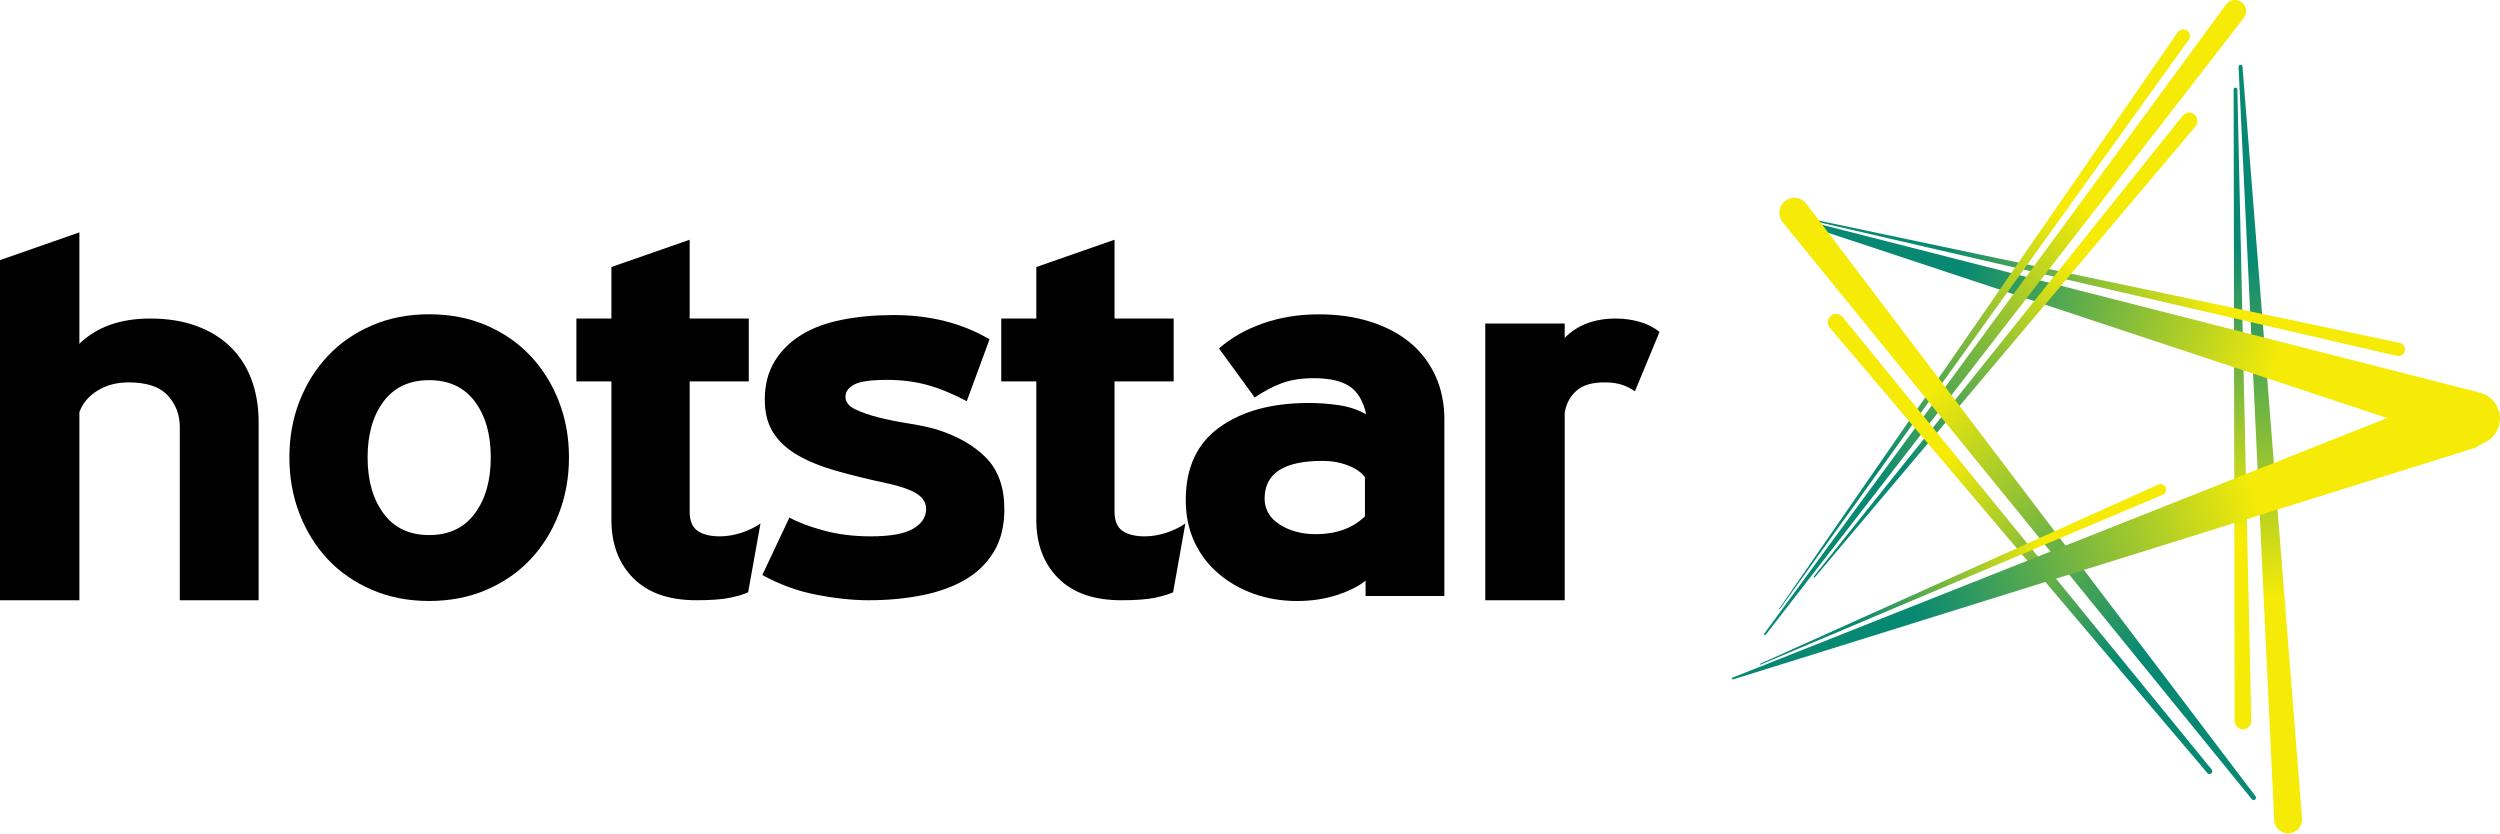
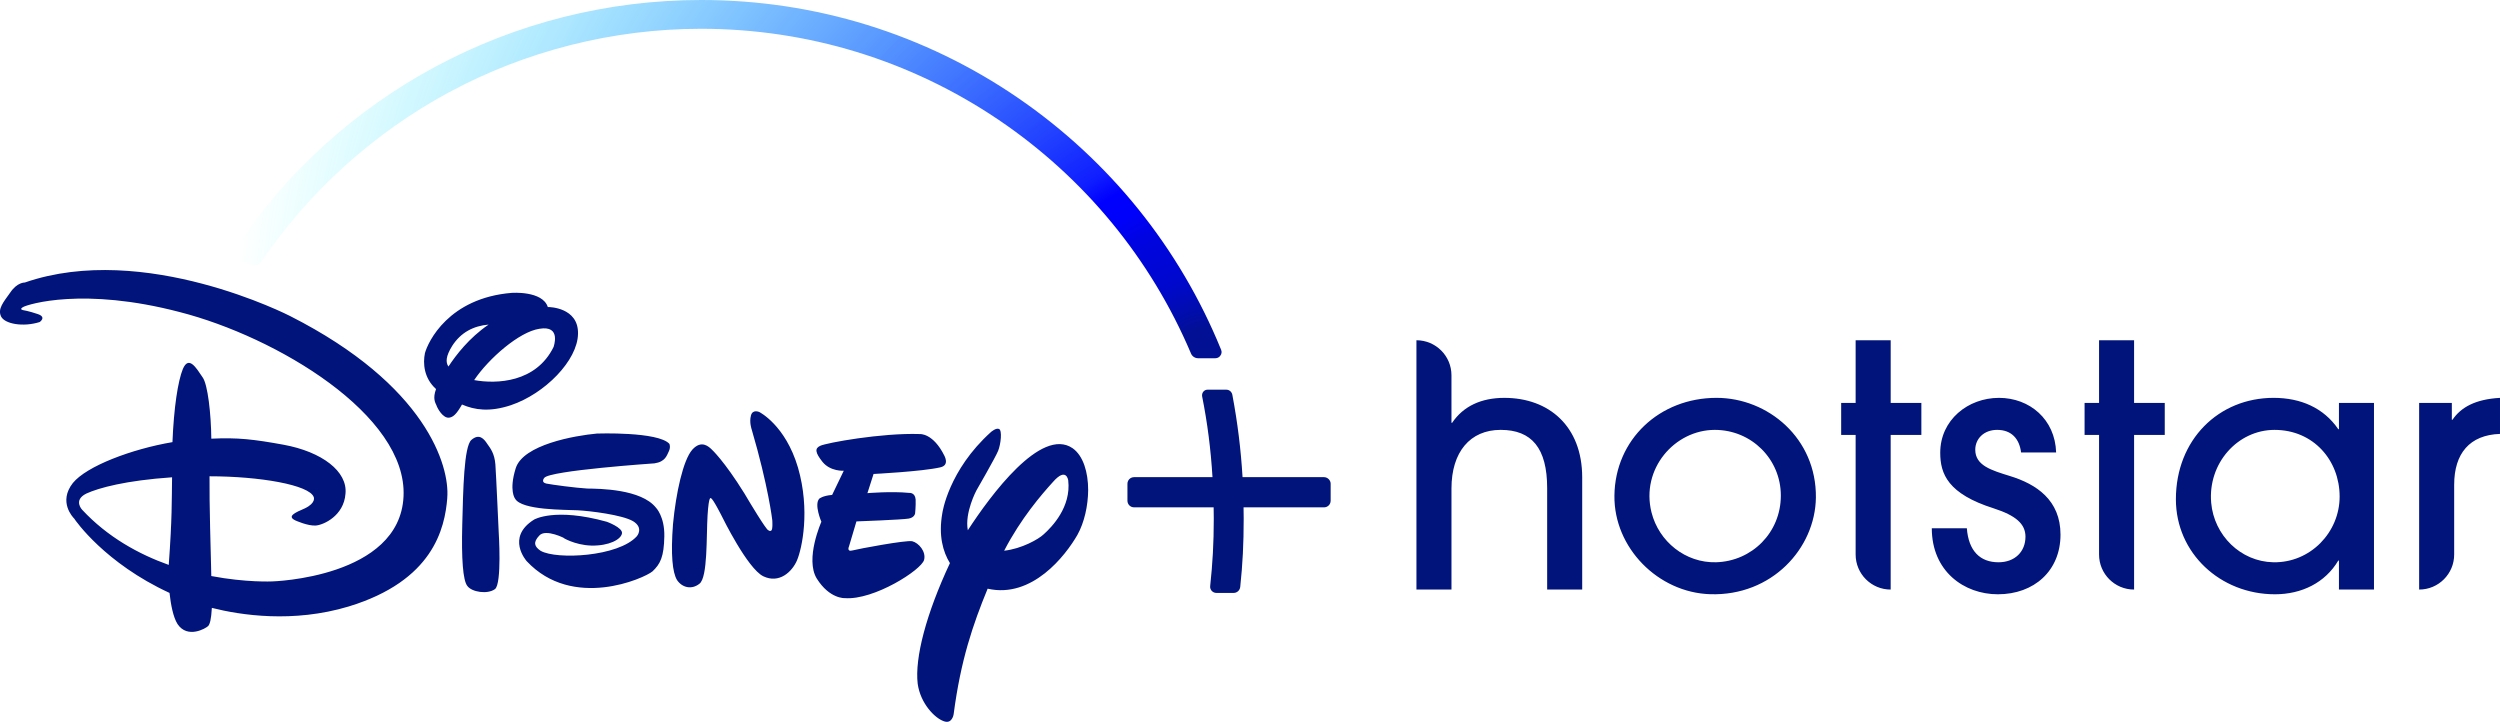
- <svg xmlns="http://www.w3.org/2000/svg" xmlns:xlink="http://www.w3.org/1999/xlink" viewBox="0 0 1000 333.354">
-   <path fill-rule="evenodd" clip-rule="evenodd" d="M71.918,240.099h31.532v-71.297c0-6.213-0.961-11.844-2.835-16.924 c-1.883-5.095-4.685-9.456-8.385-13.084c-3.68-3.614-8.246-6.436-13.688-8.418c-5.385-1.982-11.557-2.96-18.452-2.96 c-11.996,0-21.442,3.37-28.337,10.103V92.944L0,104.045v136.054h31.753v-75.251c1.318-3.555,3.737-6.449,7.282-8.623 c3.532-2.181,7.665-3.271,12.442-3.271c7.212,0,12.416,1.751,15.63,5.246c3.221,3.509,4.811,7.705,4.811,12.584V240.099z" />
-   <path fill-rule="evenodd" clip-rule="evenodd" d="M194.583,235.923c6.915-2.974,12.759-7.03,17.613-12.172 c4.836-5.153,8.613-11.232,11.318-18.224c2.72-7.018,4.074-14.523,4.074-22.585c0-8.035-1.354-15.537-4.074-22.482 c-2.706-6.925-6.482-12.958-11.318-18.099c-4.854-5.16-10.698-9.211-17.613-12.191c-6.895-2.98-14.534-4.46-22.918-4.46 c-8.382,0-16.001,1.48-22.89,4.46c-6.901,2.98-12.782,7.031-17.632,12.191c-4.831,5.141-8.607,11.174-11.333,18.099 c-2.709,6.945-4.054,14.447-4.054,22.482c0,8.062,1.345,15.567,4.054,22.585c2.726,6.991,6.502,13.07,11.333,18.224 c4.85,5.142,10.73,9.198,17.632,12.172c6.889,2.974,14.508,4.467,22.89,4.467C180.049,240.39,187.688,238.897,194.583,235.923 M153.437,205.422L153.437,205.422c-4.262-5.735-6.399-13.229-6.399-22.479c0-9.237,2.138-16.694,6.399-22.376 c4.275-5.676,10.354-8.504,18.228-8.504c7.889,0,13.958,2.828,18.237,8.504c4.275,5.683,6.406,13.139,6.406,22.376 c0,9.251-2.131,16.744-6.406,22.479c-4.278,5.749-10.348,8.603-18.237,8.603C163.791,214.025,157.711,211.171,153.437,205.422" />
-   <path fill-rule="evenodd" clip-rule="evenodd" d="M304.197,209.4c-2.313,1.572-4.9,2.829-7.768,3.753 c-2.871,0.912-5.712,1.388-8.484,1.388c-3.79,0-6.74-0.727-8.871-2.181c-2.131-1.44-3.208-4.03-3.208-7.717v-52.092h23.642v-25.142 h-23.642V95.891L244.566,106.8v20.609h-14.011v25.142h14.011V208c0,9.634,2.938,17.404,8.755,23.272 c5.832,5.867,14.243,8.827,25.245,8.827c5.752,0,10.225-0.344,13.43-0.991c3.202-0.688,5.617-1.4,7.262-2.206L304.197,209.4z" />
-   <path fill-rule="evenodd" clip-rule="evenodd" d="M304.931,230.003c6.908,3.806,14.121,6.462,21.673,7.889 c7.536,1.493,14.541,2.207,20.926,2.207c7.566,0,14.669-0.674,21.32-1.995c6.647-1.322,12.383-3.396,17.243-6.238 c4.83-2.827,8.659-6.554,11.441-11.18c2.809-4.612,4.203-10.295,4.203-17.034c0-8.709-2.438-15.555-7.269-20.523 c-4.857-4.93-11.455-8.723-19.839-11.353c-3.294-0.938-7.007-1.744-11.197-2.393c-4.196-0.66-8.134-1.453-11.834-2.368 c-3.681-0.918-6.855-2.022-9.479-3.277c-2.62-1.255-3.931-2.934-3.931-5.055c0-1.969,1.143-3.595,3.456-4.85 c2.29-1.249,6.713-1.883,13.278-1.883c5.58,0,10.84,0.661,15.776,1.982c4.913,1.315,10.239,3.509,16.004,6.542l9.122-24.753 c-11.015-6.476-23.824-9.7-38.427-9.7c-7.388,0-14.25,0.628-20.563,1.877c-6.327,1.236-11.745,3.271-16.258,6.026 c-4.526,2.782-8.098,6.317-10.711,10.599c-2.64,4.302-3.951,9.409-3.951,15.363c0,5.266,1.143,9.696,3.456,13.265 c2.29,3.567,5.577,6.581,9.839,8.999c4.272,2.458,9.432,4.533,15.508,6.251c6.089,1.718,12.815,3.37,20.207,4.942 c5.425,1.189,9.37,2.591,11.841,4.163c2.449,1.586,3.681,3.647,3.681,6.146c0,3.171-1.722,5.774-5.171,7.823 c-3.449,2.049-9.115,3.065-16.988,3.065c-6.902,0-13.223-0.793-18.961-2.378c-5.772-1.586-10.271-3.305-13.559-5.154 L304.931,230.003z" />
-   <path fill-rule="evenodd" clip-rule="evenodd" d="M474.146,209.4c-2.286,1.572-4.886,2.829-7.768,3.753 c-2.861,0.912-5.699,1.388-8.484,1.388c-3.776,0-6.727-0.727-8.878-2.181c-2.124-1.44-3.201-4.03-3.201-7.717v-52.092h23.655 v-25.135h-23.655V95.891l-31.288,10.916v20.609h-14.025v25.135h14.025v55.461c0,9.621,2.924,17.392,8.755,23.26 c5.825,5.867,14.243,8.827,25.245,8.827c5.738,0,10.238-0.33,13.433-0.991c3.198-0.688,5.606-1.4,7.278-2.193L474.146,209.4z" />
-   <path fill-rule="evenodd" clip-rule="evenodd" d="M545.978,206.545c-4.915,4.745-11.483,7.123-19.696,7.123 c-5.58,0-10.397-1.295-14.405-3.872c-4.037-2.563-6.036-6.053-6.036-10.387c0-10.044,7.708-15.053,23.144-15.053 c3.786,0,7.216,0.635,10.361,1.863c3.105,1.269,5.338,2.828,6.633,4.679V206.545z M546.229,238.408h31.519v-70.702 c0-6.32-1.203-12.095-3.549-17.334c-2.411-5.207-5.748-9.628-10.103-13.262c-4.374-3.621-9.654-6.422-15.904-8.405 c-6.238-1.996-13.13-2.974-20.689-2.974c-8.041,0-15.511,1.236-22.413,3.654c-6.901,2.431-12.726,5.788-17.49,10.004L501.889,159 c3.453-2.372,6.984-4.262,10.596-5.636c3.601-1.388,7.959-2.088,13.06-2.088c6.228,0,10.985,1.084,14.289,3.258 c3.271,2.194,5.484,5.914,6.641,11.207c-3.284-1.857-6.944-3.073-10.955-3.681c-4.024-0.582-8.016-0.872-11.95-0.872 c-14.785,0-26.698,3.218-35.705,9.689c-9.052,6.476-13.565,16.176-13.565,29.126c0,6.198,1.163,11.775,3.449,16.731 c2.299,4.942,5.501,9.185,9.601,12.66c4.113,3.515,8.831,6.225,14.189,8.128c5.313,1.916,11.104,2.881,17.355,2.881 c5.732,0,11.035-0.807,15.892-2.392c4.837-1.587,8.655-3.503,11.444-5.736V238.408z" />
-   <path fill-rule="evenodd" clip-rule="evenodd" d="M663.806,132.762c-2.292-1.844-4.969-3.211-8.009-4.057 c-3.032-0.853-6.197-1.289-9.475-1.289c-8.53,0-15.355,2.57-20.443,7.724v-5.735h-31.771v110.694h31.771v-75.052 c0.64-3.701,2.246-6.641,4.797-8.828c2.537-2.167,6.211-3.264,10.968-3.264c2.954,0,5.379,0.331,7.275,0.998 c1.883,0.661,3.568,1.506,5.056,2.57L663.806,132.762z" />
-   <defs>
-     <path id="a" d="M896.191,25.916h-0.014c-0.442,0.02-0.766,0.39-0.753,0.819l14.26,301.353 c0.013,0.039,0.013,0.132,0.013,0.171c0.265,3.066,2.974,5.34,6.033,5.075c3.059-0.265,5.313-2.973,5.074-6.025L896.991,26.629 c-0.033-0.409-0.37-0.713-0.786-0.713H896.191z" />
+ <svg xmlns="http://www.w3.org/2000/svg" width="1000" height="288.743" viewBox="0 0 264.583 76.397" version="1.1" id="svg9357">
+   <defs id="defs9351">
+     <linearGradient y2="84.295" x2="189.496" y1="184.483" x1="930.503" gradientUnits="userSpaceOnUse" id="SVGID_1_" gradientTransform="matrix(0.1408261,0,0,0.1408261,-193.4908,46.07922)">
+       <stop id="stop4543" style="stop-color:#00147a;stop-opacity:1" offset="0" />
+       <stop id="stop4545" style="stop-color:#0910fe;stop-opacity:1" offset="0.122" />
+       <stop id="stop4547" style="stop-color:#86c4ff;stop-opacity:1" offset="0.408" />
+       <stop id="stop4549" style="stop-color:#c6f5fb;stop-opacity:1" offset="0.655" />
+       <stop id="stop4551" style="stop-color:#ffffff;stop-opacity:1" offset="1" />
+     </linearGradient>
+     <clipPath clipPathUnits="userSpaceOnUse" id="clipPath3112">
+       <path d="M 0,0 H 1920 V 1080 H 0 Z" id="path3110" />
+     </clipPath>
+     <clipPath clipPathUnits="userSpaceOnUse" id="clipPath3124">
+       <path d="m 1241.53,411.064 c -19.46,-0.002 -37.52,-9.671 -48.3,-25.869 v 0 c -0.12,-0.176 -0.15,-0.394 -0.08,-0.596 v 0 c 0.07,-0.205 0.23,-0.362 0.43,-0.431 v 0 l 1.51,-0.51 c 0.09,-0.027 0.18,-0.042 0.27,-0.042 v 0 c 0.28,0 0.54,0.139 0.7,0.37 v 0 c 4.94,7.268 11.64,13.319 19.36,17.5 v 0 c 7.96,4.316 17,6.598 26.11,6.6 v 0 h 0.01 c 11.01,0 21.63,-3.246 30.72,-9.389 v 0 c 8.87,-5.994 15.76,-14.354 19.92,-24.18 v 0 c 0.13,-0.293 0.41,-0.482 0.73,-0.482 v 0 h 1.8 c 0.21,0 0.41,0.103 0.53,0.278 v 0 c 0.11,0.173 0.13,0.393 0.06,0.587 v 0 c -4.3,10.566 -11.55,19.573 -21,26.043 v 0 c -9.66,6.621 -20.99,10.121 -32.76,10.121 v 0 z" id="path3122" />
+     </clipPath>
+     <radialGradient id="radial-gradient" gradientUnits="userSpaceOnUse" cx="942.524" cy="279.896" r="760.124" fx="942.524" fy="279.896" gradientTransform="matrix(0.1353541,0,0,0.1353541,-193.5542,47.32222)">
+       <stop offset="0.007" stop-color="#021192" stop-opacity="1" id="stop847" />
+       <stop offset="0.03" stop-color="#021096" stop-opacity="1" id="stop849" />
+       <stop offset="0.057" stop-color="#010cb4" stop-opacity="1" id="stop851" />
+       <stop offset="0.084" stop-color="#0008ce" stop-opacity="1" id="stop853" />
+       <stop offset="0.111" stop-color="#0006d7" stop-opacity="1" id="stop855" />
+       <stop offset="0.138" stop-color="#0004e1" stop-opacity="1" id="stop857" />
+       <stop offset="0.165" stop-color="#0001fa" stop-opacity="1" id="stop859" />
+       <stop offset="0.191" stop-color="#0000fe" stop-opacity="1" id="stop861" />
+       <stop offset="0.216" stop-color="#0f1eff" stop-opacity="1" id="stop863" />
+       <stop offset="1" stop-color="#00ffff" stop-opacity="0" id="stop865" />
+     </radialGradient>
+     <defs id="defs868">
+       <radialGradient id="radialGradient944" gradientUnits="userSpaceOnUse" cx="942.524" cy="279.896" r="760.124" fx="942.524" fy="279.896">
+         <stop offset="0.007" stop-color="#021192" stop-opacity="1" id="stop924" />
+         <stop offset="0.03" stop-color="#021096" stop-opacity="1" id="stop926" />
+         <stop offset="0.057" stop-color="#010cb4" stop-opacity="1" id="stop928" />
+         <stop offset="0.084" stop-color="#0008ce" stop-opacity="1" id="stop930" />
+         <stop offset="0.111" stop-color="#0006d7" stop-opacity="1" id="stop932" />
+         <stop offset="0.138" stop-color="#0004e1" stop-opacity="1" id="stop934" />
+         <stop offset="0.165" stop-color="#0001fa" stop-opacity="1" id="stop936" />
+         <stop offset="0.191" stop-color="#0000fe" stop-opacity="1" id="stop938" />
+         <stop offset="0.216" stop-color="#0f1eff" stop-opacity="1" id="stop940" />
+         <stop offset="1" stop-color="#00ffff" stop-opacity="0" id="stop942" />
+       </radialGradient>
+     </defs>
  </defs>
-   <clipPath id="b">
-     <use xlink:href="#a" overflow="visible" />
-   </clipPath>
-   <linearGradient id="c" gradientUnits="userSpaceOnUse" x1="73.802" y1="455.968" x2="80.568" y2="455.968" gradientTransform="matrix(2.574 44.6713 -44.6713 2.574 21078.315 -4440.364)">
-     <stop offset="0" stop-color="#068873" />
-     <stop offset=".24" stop-color="#068873" />
-     <stop offset=".69" stop-color="#f5eb07" />
-     <stop offset="1" stop-color="#f5eb07" />
-   </linearGradient>
-   <path clip-path="url(#b)" fill="url(#c)" d="M877.742 26.933L895.497 335.064 938.712 332.581 920.957 24.449z" />
-   <defs>
-     <path id="d" d="M893.456,35.768l0.403,252.634v0.079c0.039,1.851,1.565,3.304,3.402,3.251 c1.844-0.04,3.298-1.56,3.271-3.396l-5.591-252.588c-0.02-0.403-0.35-0.707-0.746-0.707 C893.793,35.041,893.456,35.364,893.456,35.768" />
-   </defs>
-   <clipPath id="e">
-     <use xlink:href="#d" overflow="visible" />
-   </clipPath>
-   <linearGradient id="f" gradientUnits="userSpaceOnUse" x1="72.217" y1="454.793" x2="78.984" y2="454.793" gradientTransform="rotate(88.8669 10537.465 7661.258) scale(37.713)">
-     <stop offset="0" stop-color="#068873" />
-     <stop offset=".24" stop-color="#068873" />
-     <stop offset=".69" stop-color="#f5eb07" />
-     <stop offset="1" stop-color="#f5eb07" />
-   </linearGradient>
-   <path clip-path="url(#e)" fill="url(#f)" d="M888.381 35.14L893.463 291.929 905.634 291.678 900.553 34.896z" />
-   <defs>
-     <path id="g" d="M718.459,86.343c-0.113,0-0.199,0.066-0.231,0.171c-0.033,0.132,0.059,0.245,0.171,0.271l240.374,55.577 l0.026,0.007c1.453,0.297,2.861-0.628,3.165-2.068c0.291-1.453-0.641-2.848-2.081-3.145L718.491,86.343H718.459z" />
-   </defs>
-   <clipPath id="h">
-     <use xlink:href="#g" overflow="visible" />
-   </clipPath>
-   <linearGradient id="i" gradientUnits="userSpaceOnUse" x1="86.986" y1="457.138" x2="93.751" y2="457.138" gradientTransform="translate(-2420.378 -16379.582) scale(36.0812)">
-     <stop offset="0" stop-color="#068873" />
-     <stop offset=".24" stop-color="#068873" />
-     <stop offset=".69" stop-color="#f5eb07" />
-     <stop offset="1" stop-color="#f5eb07" />
-   </linearGradient>
-   <path clip-path="url(#h)" fill="url(#i)" d="M718.194 86.343H962.255V142.666H718.194z" />
-   <g>
-     <defs>
-       <path id="j" d="M717.104,87.638c-0.119,0.376,0.093,0.799,0.489,0.938l268.384,88.949 c0.205,0.079,0.469,0.158,0.693,0.212c5.723,1.453,11.537-1.996,12.998-7.692c1.453-5.731-1.996-11.533-7.712-12.993 L717.989,87.162c-0.053-0.026-0.119-0.04-0.172-0.04C717.5,87.123,717.223,87.327,717.104,87.638" />
-     </defs>
-     <clipPath id="k">
-       <use xlink:href="#j" overflow="visible" />
-     </clipPath>
-     <linearGradient id="l" gradientUnits="userSpaceOnUse" x1="83.902" y1="456.859" x2="90.669" y2="456.859" gradientTransform="rotate(15.9237 72577.582 -493.3599) scale(43.3077)">
-       <stop offset="0" stop-color="#068873" />
-       <stop offset=".24" stop-color="#068873" />
-       <stop offset=".69" stop-color="#f5eb07" />
-       <stop offset="1" stop-color="#f5eb07" />
-     </linearGradient>
-     <path clip-path="url(#k)" fill="url(#l)" d="M692.695 172.265L979.738 254.161 1025.411 94.054 738.374 12.165z" />
-   </g>
-   <g>
-     <defs>
-       <path id="m" d="M890.363,1.871L705.686,253.473c-0.118,0.158-0.086,0.396,0.079,0.516 c0.172,0.133,0.41,0.092,0.529-0.079L897.565,7.13c0.02-0.014,0.054-0.08,0.08-0.093c1.42-2.009,0.951-4.791-1.071-6.211 C895.808,0.277,894.916,0,894.011,0C892.61,0,891.242,0.654,890.363,1.871" />
-     </defs>
-     <clipPath id="n">
-       <use xlink:href="#m" overflow="visible" />
-     </clipPath>
-     <linearGradient id="o" gradientUnits="userSpaceOnUse" x1="86.337" y1="466.289" x2="93.102" y2="466.289" gradientTransform="rotate(-53.2795 -18776.495 14098.925) scale(45.977)">
-       <stop offset="0" stop-color="#068873" />
-       <stop offset=".24" stop-color="#068873" />
-       <stop offset=".69" stop-color="#f5eb07" />
-       <stop offset="1" stop-color="#f5eb07" />
-     </linearGradient>
-     <path clip-path="url(#n)" fill="url(#o)" d="M829.89 346.853L1020.858 90.849 774.743 -92.738 583.774 163.27z" />
-   </g>
-   <g>
-     <defs>
-       <path id="p" d="M871.089,12.898L711.612,243.562c-0.039,0.079-0.013,0.158,0.061,0.211 c0.059,0.04,0.131,0.026,0.178-0.039L875.496,15.925c0.013-0.013,0.033-0.033,0.033-0.046c0.825-1.222,0.509-2.875-0.727-3.707 c-0.463-0.31-0.985-0.449-1.501-0.449C872.456,11.722,871.604,12.139,871.089,12.898" />
-     </defs>
-     <clipPath id="q">
-       <use xlink:href="#p" overflow="visible" />
-     </clipPath>
-     <linearGradient id="r" gradientUnits="userSpaceOnUse" x1="87.243" y1="466.66" x2="94.006" y2="466.66" gradientTransform="matrix(23.3978 -33.597 33.597 23.3978 -17005.32 -7745.672)">
-       <stop offset="0" stop-color="#068873" />
-       <stop offset=".24" stop-color="#068873" />
-       <stop offset=".69" stop-color="#f5eb07" />
-       <stop offset="1" stop-color="#f5eb07" />
-     </linearGradient>
-     <path clip-path="url(#q)" fill="url(#r)" d="M822.535 321.083L985.196 87.525 765.393 -65.554 602.731 168.009z" />
-   </g>
-   <g>
-     <defs>
-       <path id="s" d="M873.045,46.32L725.562,230.504c-0.093,0.106-0.086,0.291,0.033,0.397 c0.112,0.092,0.304,0.079,0.396-0.04L878.212,50.549c0.007-0.02,0.026-0.053,0.072-0.08c1.13-1.44,0.899-3.535-0.548-4.685 c-0.614-0.502-1.348-0.74-2.075-0.74C874.67,45.044,873.705,45.487,873.045,46.32" />
-     </defs>
-     <clipPath id="t">
-       <use xlink:href="#s" overflow="visible" />
-     </clipPath>
-     <linearGradient id="u" gradientUnits="userSpaceOnUse" x1="88.842" y1="466.455" x2="95.609" y2="466.455" gradientTransform="rotate(-50.5723 -15105.458 10793.399) scale(34.9741)">
-       <stop offset="0" stop-color="#068873" />
-       <stop offset=".24" stop-color="#068873" />
-       <stop offset=".69" stop-color="#f5eb07" />
-       <stop offset="1" stop-color="#f5eb07" />
-     </linearGradient>
-     <path clip-path="url(#t)" fill="url(#u)" d="M817.316 306.52L970.633 120.048 787.562 -30.474 634.243 155.994z" />
-   </g>
-   <g>
-     <defs>
-       <path id="v" d="M732.295,126.346c-1.395,1.189-1.579,3.29-0.39,4.711l151.058,178.185 c0.39,0.449,1.084,0.516,1.553,0.146c0.476-0.396,0.549-1.123,0.158-1.572L737.045,126.789c0,0-0.046-0.033-0.053-0.053 c-0.654-0.773-1.599-1.169-2.543-1.169C733.688,125.566,732.93,125.817,732.295,126.346" />
-     </defs>
-     <clipPath id="w">
-       <use xlink:href="#v" overflow="visible" />
-     </clipPath>
-     <linearGradient id="x" gradientUnits="userSpaceOnUse" x1="76.782" y1="474.443" x2="83.548" y2="474.443" gradientTransform="rotate(-129.9098 -2026.855 8897.456) scale(35.074)">
-       <stop offset="0" stop-color="#068873" />
-       <stop offset=".24" stop-color="#068873" />
-       <stop offset=".69" stop-color="#f5eb07" />
-       <stop offset="1" stop-color="#f5eb07" />
-     </linearGradient>
-     <path clip-path="url(#w)" fill="url(#x)" d="M975.708 233.941L821.531 49.604 640.071 201.378 794.248 385.719z" />
-   </g>
-   <g>
-     <defs>
-       <path id="y" d="M713.945,80.455c-2.563,2.095-2.953,5.888-0.872,8.445l187.651,230.782 c0.324,0.396,0.905,0.476,1.301,0.146c0.424-0.305,0.51-0.898,0.186-1.321L722.522,81.479c-0.053-0.04-0.112-0.112-0.146-0.146 c-1.184-1.46-2.921-2.22-4.646-2.22C716.391,79.114,715.062,79.55,713.945,80.455" />
-     </defs>
-     <clipPath id="z">
-       <use xlink:href="#y" overflow="visible" />
-     </clipPath>
-     <linearGradient id="A" gradientUnits="userSpaceOnUse" x1="77.576" y1="472.515" x2="84.34" y2="472.515" gradientTransform="matrix(-27.7473 -35.3902 35.3902 -27.7473 -13668.1 16177.209)">
-       <stop offset="0" stop-color="#068873" />
-       <stop offset=".24" stop-color="#068873" />
-       <stop offset=".69" stop-color="#f5eb07" />
-       <stop offset="1" stop-color="#f5eb07" />
-     </linearGradient>
-     <path clip-path="url(#z)" fill="url(#A)" d="M1019.569 228.39L829.612 -13.889 593.949 170.877 783.914 413.154z" />
-   </g>
-   <g>
-     <defs>
-       <path id="B" d="M863.318,193.833L704.073,265.5c-0.093,0.053-0.132,0.146-0.093,0.251 c0.026,0.105,0.146,0.132,0.238,0.105l160.87-67.953c0.014,0,0.033-0.014,0.047-0.014c1.129-0.528,1.638-1.836,1.129-2.946 c-0.383-0.819-1.183-1.322-2.034-1.322C863.927,193.621,863.609,193.687,863.318,193.833" />
-     </defs>
-     <clipPath id="C">
-       <use xlink:href="#B" overflow="visible" />
-     </clipPath>
-     <linearGradient id="D" gradientUnits="userSpaceOnUse" x1="89.482" y1="457.443" x2="96.248" y2="457.443" gradientTransform="translate(-1446.431 -10763.326) scale(24.0316)">
-       <stop offset="0" stop-color="#068873" />
-       <stop offset=".24" stop-color="#068873" />
-       <stop offset=".69" stop-color="#f5eb07" />
-       <stop offset="1" stop-color="#f5eb07" />
-     </linearGradient>
-     <path clip-path="url(#C)" fill="url(#D)" d="M703.941 193.621H866.773V265.883H703.941z" />
-   </g>
-   <g>
-     <defs>
-       <path id="E" d="M980.994,156.847L693.012,271.05c-0.191,0.065-0.264,0.264-0.211,0.462 c0.06,0.185,0.264,0.317,0.476,0.238l295.72-92.283c0.277-0.08,0.575-0.198,0.853-0.291c6.178-2.458,9.185-9.422,6.74-15.597 c-1.857-4.724-6.391-7.579-11.154-7.579C983.954,156.001,982.448,156.265,980.994,156.847" />
-     </defs>
-     <clipPath id="F">
-       <use xlink:href="#E" overflow="visible" />
-     </clipPath>
-     <linearGradient id="G" gradientUnits="userSpaceOnUse" x1="85.805" y1="463.207" x2="92.571" y2="463.207" gradientTransform="matrix(44.9774 -15.684 15.684 44.9774 -10432.825 -19220.268)">
-       <stop offset="0" stop-color="#068873" />
-       <stop offset=".24" stop-color="#068873" />
-       <stop offset=".69" stop-color="#f5eb07" />
-       <stop offset="1" stop-color="#f5eb07" />
-     </linearGradient>
-     <path clip-path="url(#F)" fill="url(#G)" d="M725.952 367.046L1035.045 259.262 965.823 60.771 656.735 168.551z" />
+   <g id="layer1" transform="translate(193.4913,-47.36283)">
+     <g id="g3483">
+       <path style="fill:#01147c;fill-opacity:1;stroke-width:1.68" d="m 47.131,89.469 c 2.887,0 5.311,1.07 6.846,3.317 h 0.071 v -2.781 h 3.708 v 19.754 h -3.708 v -3.067 h -0.071 c -1.391,2.352 -3.888,3.566 -6.704,3.566 -5.775,0 -10.482,-4.35 -10.482,-10.055 0,-6.311 4.528,-10.734 10.341,-10.734 z m -58.959,0 c 5.454,0 10.589,4.28 10.519,10.556 -0.072,5.38 -4.666,10.426 -11.176,10.226 -5.52,-0.168 -10.211,-4.912 -10.147,-10.433 0.071,-5.957 4.789,-10.349 10.804,-10.349 z m 29.881,0 c 3.282,0 5.955,2.284 6.063,5.777 H 20.407 c -0.178,-1.425 -0.998,-2.388 -2.532,-2.388 -1.427,0 -2.317,0.963 -2.317,2.102 0,1.677 1.714,2.176 3.673,2.783 2.781,0.855 5.348,2.531 5.348,6.204 0,3.814 -2.783,6.311 -6.632,6.311 -3.566,0 -6.99,-2.425 -6.99,-6.99 h 3.71 c 0.178,2.391 1.39,3.603 3.351,3.603 1.712,0 2.853,-1.106 2.853,-2.71 0,-1.354 -1.033,-2.245 -3.352,-2.994 -4.849,-1.534 -5.669,-3.638 -5.669,-5.884 0,-3.495 2.959,-5.812 6.204,-5.812 z M -43.586,83.373 c 2.048,0 3.708,1.66 3.708,3.708 v 5.027 h 0.072 c 1.176,-1.748 3.067,-2.638 5.527,-2.638 4.707,0 8.237,2.994 8.237,8.415 v 11.873 h -3.708 V 99.026 c 0,-4.243 -1.64,-6.168 -4.92,-6.168 -3.246,0 -5.207,2.352 -5.207,6.204 v 10.697 h -3.708 z m 50.193,0 v 6.632 h 3.246 v 3.388 H 6.605 v 16.366 c -2.047,0 -3.708,-1.66 -3.708,-3.708 V 93.392 H 1.366 V 90.005 H 2.897 v -6.632 h 3.708 z m 25.759,0 v 6.632 h 3.246 v 3.388 h -3.245 v 16.366 c -2.048,0 -3.708,-1.66 -3.708,-3.708 V 93.392 h -1.532 v -3.388 h 1.532 v -6.632 h 3.708 z m 38.726,6.098 v 3.814 c -3.209,0.108 -4.849,2.067 -4.849,5.385 v 7.38 c 0,2.048 -1.66,3.708 -3.708,3.708 V 90.005 h 3.46 v 1.781 h 0.071 c 0.891,-1.317 2.425,-2.173 5.027,-2.315 z m -83.098,3.388 c -4.253,0 -7.85,4.125 -6.703,8.722 0.78,3.117 3.621,5.375 6.834,5.288 3.792,-0.106 6.856,-3.135 6.856,-7.057 0,-3.853 -3.102,-6.953 -6.987,-6.953 z m 59.243,0 c -3.915,0 -7.074,3.535 -6.711,7.713 0.301,3.445 3.115,6.229 6.57,6.298 3.918,0.079 7.024,-3.162 7.024,-6.951 0,-3.851 -2.783,-7.059 -6.883,-7.059 z" id="path2" />
+       <path id="Path" d="m -93.961,96.821 c -1.949,0.447 -7.079,0.704 -7.079,0.704 l -0.65,2.03 c 0,0 2.558,-0.217 4.426,-0.027 0,0 0.609,-0.068 0.677,0.69 0.027,0.704 -0.054,1.462 -0.054,1.462 0,0 -0.041,0.46 -0.69,0.568 -0.704,0.122 -5.522,0.298 -5.522,0.298 l -0.785,2.639 c 0,0 -0.284,0.609 0.365,0.433 0.609,-0.162 5.658,-1.11 6.321,-0.975 0.704,0.176 1.489,1.11 1.259,1.976 -0.271,1.056 -5.306,4.277 -8.378,4.047 0,0 -1.611,0.108 -2.978,-2.071 -1.272,-2.071 0.487,-6.01 0.487,-6.01 0,0 -0.799,-1.841 -0.217,-2.45 0,0 0.352,-0.311 1.354,-0.393 l 1.232,-2.558 c 0,0 -1.408,0.095 -2.247,-0.934 -0.785,-0.988 -0.839,-1.435 -0.244,-1.705 0.636,-0.311 6.497,-1.381 10.531,-1.245 0,0 1.408,-0.135 2.612,2.301 -0.014,0 0.582,0.988 -0.42,1.218 z m -15.173,9.827 c -0.514,1.218 -1.881,2.518 -3.573,1.705 -1.678,-0.812 -4.345,-6.267 -4.345,-6.267 0,0 -1.015,-2.03 -1.205,-1.99 0,0 -0.217,-0.393 -0.352,1.827 -0.135,2.22 0.027,6.538 -0.853,7.214 -0.839,0.677 -1.854,0.406 -2.382,-0.393 -0.474,-0.785 -0.677,-2.653 -0.42,-5.929 0.311,-3.276 1.069,-6.768 2.044,-7.864 0.975,-1.083 1.76,-0.298 2.057,-0.014 0,0 1.299,1.178 3.452,4.643 l 0.379,0.636 c 0,0 1.949,3.276 2.152,3.262 0,0 0.162,0.149 0.298,0.041 0.203,-0.054 0.122,-1.11 0.122,-1.11 0,0 -0.406,-3.56 -2.179,-9.597 0,0 -0.271,-0.758 -0.081,-1.462 0.176,-0.717 0.893,-0.379 0.893,-0.379 0,0 2.761,1.381 4.088,5.874 1.313,4.534 0.42,8.581 -0.095,9.8 z m -13.562,-11.546 c -0.23,0.46 -0.365,1.123 -1.53,1.299 0,0 -11.14,0.758 -11.668,1.543 0,0 -0.393,0.46 0.217,0.596 0.609,0.122 3.127,0.46 4.345,0.528 1.299,0.014 5.685,0.054 7.255,2.017 0,0 0.934,0.934 0.893,3.045 -0.041,2.166 -0.42,2.924 -1.259,3.709 -0.88,0.731 -8.433,4.115 -13.305,-1.083 0,0 -2.247,-2.504 0.772,-4.399 0,0 2.179,-1.313 7.715,0.23 0,0 1.678,0.609 1.597,1.218 -0.095,0.65 -1.381,1.34 -3.248,1.299 -1.814,-0.054 -3.14,-0.92 -2.883,-0.785 0.244,0.095 -1.949,-1.056 -2.626,-0.271 -0.677,0.717 -0.514,1.164 0.149,1.611 1.692,0.961 8.23,0.623 10.179,-1.543 0,0 0.772,-0.88 -0.406,-1.597 -1.178,-0.677 -4.548,-1.083 -5.861,-1.151 -1.259,-0.068 -5.942,0.013 -6.619,-1.232 0,0 -0.677,-0.839 0.068,-3.221 0.785,-2.491 6.24,-3.452 8.595,-3.668 0,0 6.483,-0.23 7.675,1.096 -0.013,0 0.149,0.311 -0.054,0.758 z m -18.408,14.605 c -0.785,0.582 -2.45,0.325 -2.924,-0.325 -0.474,-0.582 -0.636,-2.897 -0.541,-6.524 0.095,-3.668 0.176,-8.216 0.961,-8.933 0.839,-0.731 1.354,-0.095 1.678,0.406 0.352,0.487 0.772,1.029 0.866,2.179 0.081,1.151 0.352,7.187 0.352,7.187 0,0 0.352,5.441 -0.393,6.01 z m 1.692,-19.464 c -2.287,0.758 -3.858,0.501 -5.184,-0.068 -0.582,1.015 -0.92,1.326 -1.367,1.394 -0.65,0.068 -1.232,-0.975 -1.34,-1.313 -0.108,-0.257 -0.42,-0.69 -0.041,-1.719 -1.299,-1.164 -1.394,-2.734 -1.178,-3.79 0.325,-1.218 2.518,-5.847 9.191,-6.389 0,0 3.262,-0.244 3.817,1.502 h 0.095 c 0,0 3.167,0.014 3.1,2.829 -0.041,2.829 -3.519,6.348 -7.093,7.553 z m -6.226,-6.267 c -0.677,1.083 -0.704,1.733 -0.393,2.179 0.772,-1.178 2.179,-3.032 4.25,-4.44 -1.597,0.135 -2.937,0.826 -3.858,2.26 z m 9.218,-1.814 c -2.098,0.311 -5.346,3.127 -6.89,5.428 2.369,0.433 6.551,0.271 8.405,-3.506 -0.013,0 0.88,-2.342 -1.516,-1.922 z m 56.957,21.806 c -1.259,2.193 -4.792,6.768 -9.502,5.698 -1.557,3.776 -2.856,7.58 -3.6,13.292 0,0 -0.162,1.11 -1.083,0.717 -0.907,-0.325 -2.423,-1.841 -2.721,-3.939 -0.325,-2.761 0.907,-7.431 3.411,-12.777 -0.731,-1.191 -1.232,-2.897 -0.799,-5.319 0,0 0.636,-4.494 5.143,-8.554 0,0 0.541,-0.474 0.853,-0.325 0.352,0.149 0.189,1.611 -0.095,2.315 -0.284,0.704 -2.301,4.196 -2.301,4.196 0,0 -1.259,2.355 -0.907,4.21 2.369,-3.641 7.756,-10.991 11.099,-8.676 1.123,0.799 1.638,2.545 1.638,4.426 -0.014,1.665 -0.406,3.424 -1.137,4.737 z m -0.975,-5.766 c 0,0 -0.189,-1.448 -1.597,0.149 -1.218,1.34 -3.411,3.871 -5.184,7.296 1.854,-0.203 3.641,-1.218 4.182,-1.733 0.88,-0.785 2.924,-2.897 2.599,-5.712 z m -65.714,1.841 c -0.257,3.276 -1.516,8.784 -10.436,11.505 -5.888,1.773 -11.451,0.92 -14.483,0.149 -0.068,1.205 -0.203,1.719 -0.393,1.922 -0.257,0.257 -2.179,1.367 -3.235,-0.203 -0.474,-0.744 -0.717,-2.098 -0.853,-3.303 -6.822,-3.14 -9.962,-7.661 -10.084,-7.864 -0.149,-0.149 -1.705,-1.773 -0.149,-3.763 1.462,-1.8 6.24,-3.6 10.544,-4.331 0.149,-3.682 0.582,-6.456 1.096,-7.729 0.623,-1.475 1.408,-0.149 2.084,0.853 0.568,0.744 0.907,3.952 0.934,6.511 2.815,-0.135 4.48,0.068 7.62,0.636 4.088,0.744 6.822,2.829 6.578,5.198 -0.176,2.328 -2.315,3.289 -3.127,3.357 -0.853,0.068 -2.179,-0.541 -2.179,-0.541 -0.907,-0.433 -0.068,-0.812 1.029,-1.286 1.191,-0.582 0.92,-1.178 0.92,-1.178 -0.447,-1.299 -5.753,-2.206 -11.031,-2.206 -0.027,2.91 0.122,7.742 0.189,10.558 3.695,0.704 6.456,0.568 6.456,0.568 0,0 13.481,-0.379 13.887,-8.988 0.42,-8.622 -13.441,-16.892 -23.687,-19.518 -10.233,-2.68 -16.026,-0.812 -16.527,-0.555 -0.541,0.271 -0.041,0.352 -0.041,0.352 0,0 0.555,0.081 1.516,0.406 1.015,0.325 0.23,0.853 0.23,0.853 -1.746,0.555 -3.709,0.203 -4.088,-0.596 -0.379,-0.799 0.257,-1.516 0.988,-2.545 0.731,-1.083 1.53,-1.042 1.53,-1.042 12.656,-4.385 28.072,3.546 28.072,3.546 14.442,7.323 16.906,15.904 16.635,19.234 z m -38.197,-0.447 c -1.435,0.704 -0.447,1.719 -0.447,1.719 2.694,2.897 6.01,4.71 9.163,5.834 0.365,-4.995 0.311,-6.754 0.352,-9.272 -4.927,0.338 -7.769,1.123 -9.069,1.719 z" fill="#01147c" fill-opacity="1" stroke="none" style="stroke-width:0.135;fill:#01147c;fill-opacity:1" />
+       <path id="Path-1" d="m -52.664,98.567 v 1.787 c 0,0.393 -0.311,0.704 -0.704,0.704 h -8.514 c 0,0.447 0.014,0.839 0.014,1.205 0,2.639 -0.108,4.792 -0.365,7.214 -0.041,0.365 -0.338,0.636 -0.69,0.636 h -1.841 c -0.189,0 -0.365,-0.081 -0.487,-0.217 -0.122,-0.135 -0.189,-0.325 -0.162,-0.514 0.257,-2.409 0.379,-4.534 0.379,-7.12 0,-0.379 0,-0.772 -0.014,-1.205 h -8.419 c -0.393,0 -0.704,-0.311 -0.704,-0.704 v -1.787 c 0,-0.393 0.311,-0.704 0.704,-0.704 h 8.297 c -0.176,-2.91 -0.528,-5.712 -1.096,-8.554 -0.027,-0.176 0.014,-0.352 0.122,-0.487 0.108,-0.135 0.271,-0.217 0.447,-0.217 h 1.99 c 0.311,0 0.568,0.217 0.636,0.528 0.555,2.937 0.907,5.793 1.083,8.73 h 8.622 c 0.379,0 0.704,0.325 0.704,0.704 z" fill="#01147c" fill-opacity="1" stroke="none" style="stroke-width:0.135;fill:#01147c;fill-opacity:1" />
+       <path id="Path-3" d="M -64.25,84.396 C -68.649,73.581 -76.08,64.363 -85.745,57.731 -95.639,50.95 -107.239,47.363 -119.285,47.363 c -19.924,0 -38.413,9.894 -49.445,26.475 -0.122,0.176 -0.149,0.406 -0.081,0.609 0.068,0.217 0.23,0.365 0.433,0.433 l 1.543,0.528 c 0.095,0.027 0.189,0.041 0.271,0.041 0.284,0 0.555,-0.149 0.717,-0.379 5.062,-7.444 11.911,-13.63 19.816,-17.907 8.162,-4.413 17.407,-6.754 26.732,-6.754 11.275,0 22.144,3.33 31.456,9.61 9.082,6.132 16.134,14.699 20.398,24.756 0.122,0.298 0.42,0.501 0.744,0.501 h 1.841 c 0.217,0 0.42,-0.108 0.528,-0.284 0.135,-0.176 0.162,-0.393 0.081,-0.596 z M -166.565,74.989 c -0.041,0 -0.081,-0.014 -0.122,-0.027 0.041,0.014 0.081,0.027 0.122,0.027 h 0.027 c 0,0 -0.013,0 -0.027,0 z m 99.485,10.043 c 0.041,0.027 0.081,0.054 0.122,0.068 -0.041,-0.027 -0.081,-0.041 -0.122,-0.068 z" fill-opacity="1" fill="url(#radial-gradient)" stroke="none" style="fill:url(#radial-gradient);stroke-width:0.135" />
+     </g>
  </g>
</svg>
